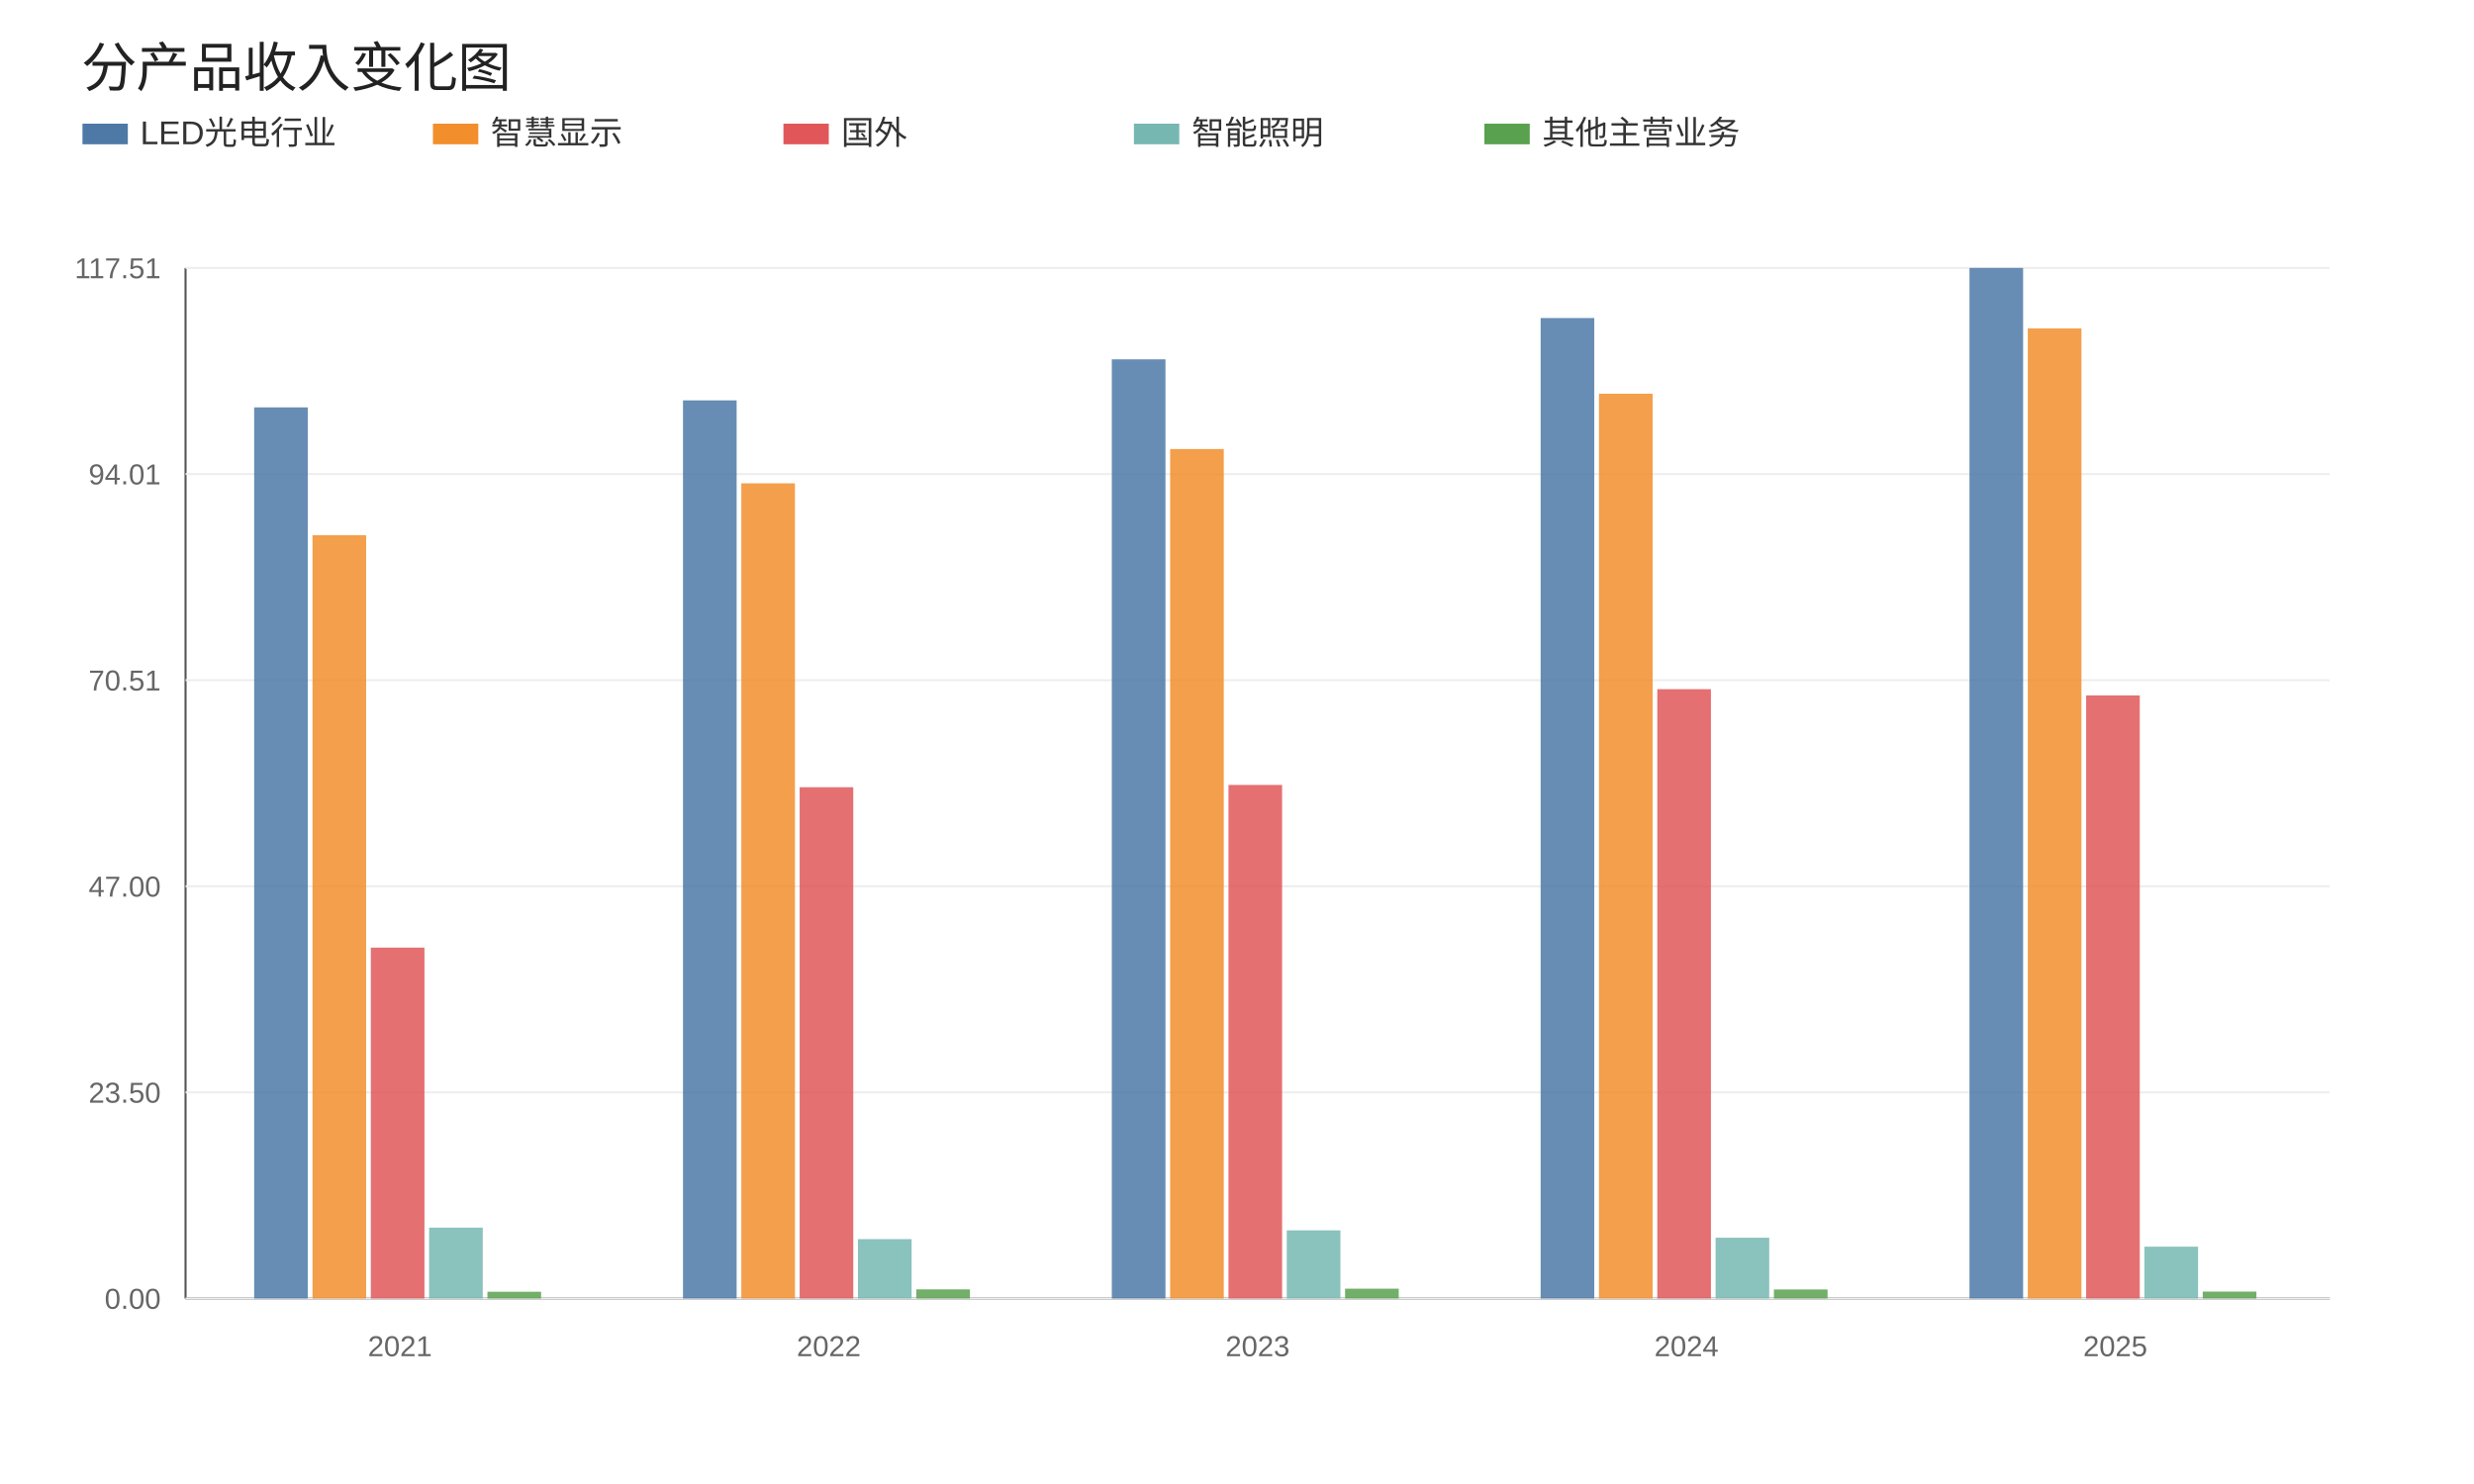
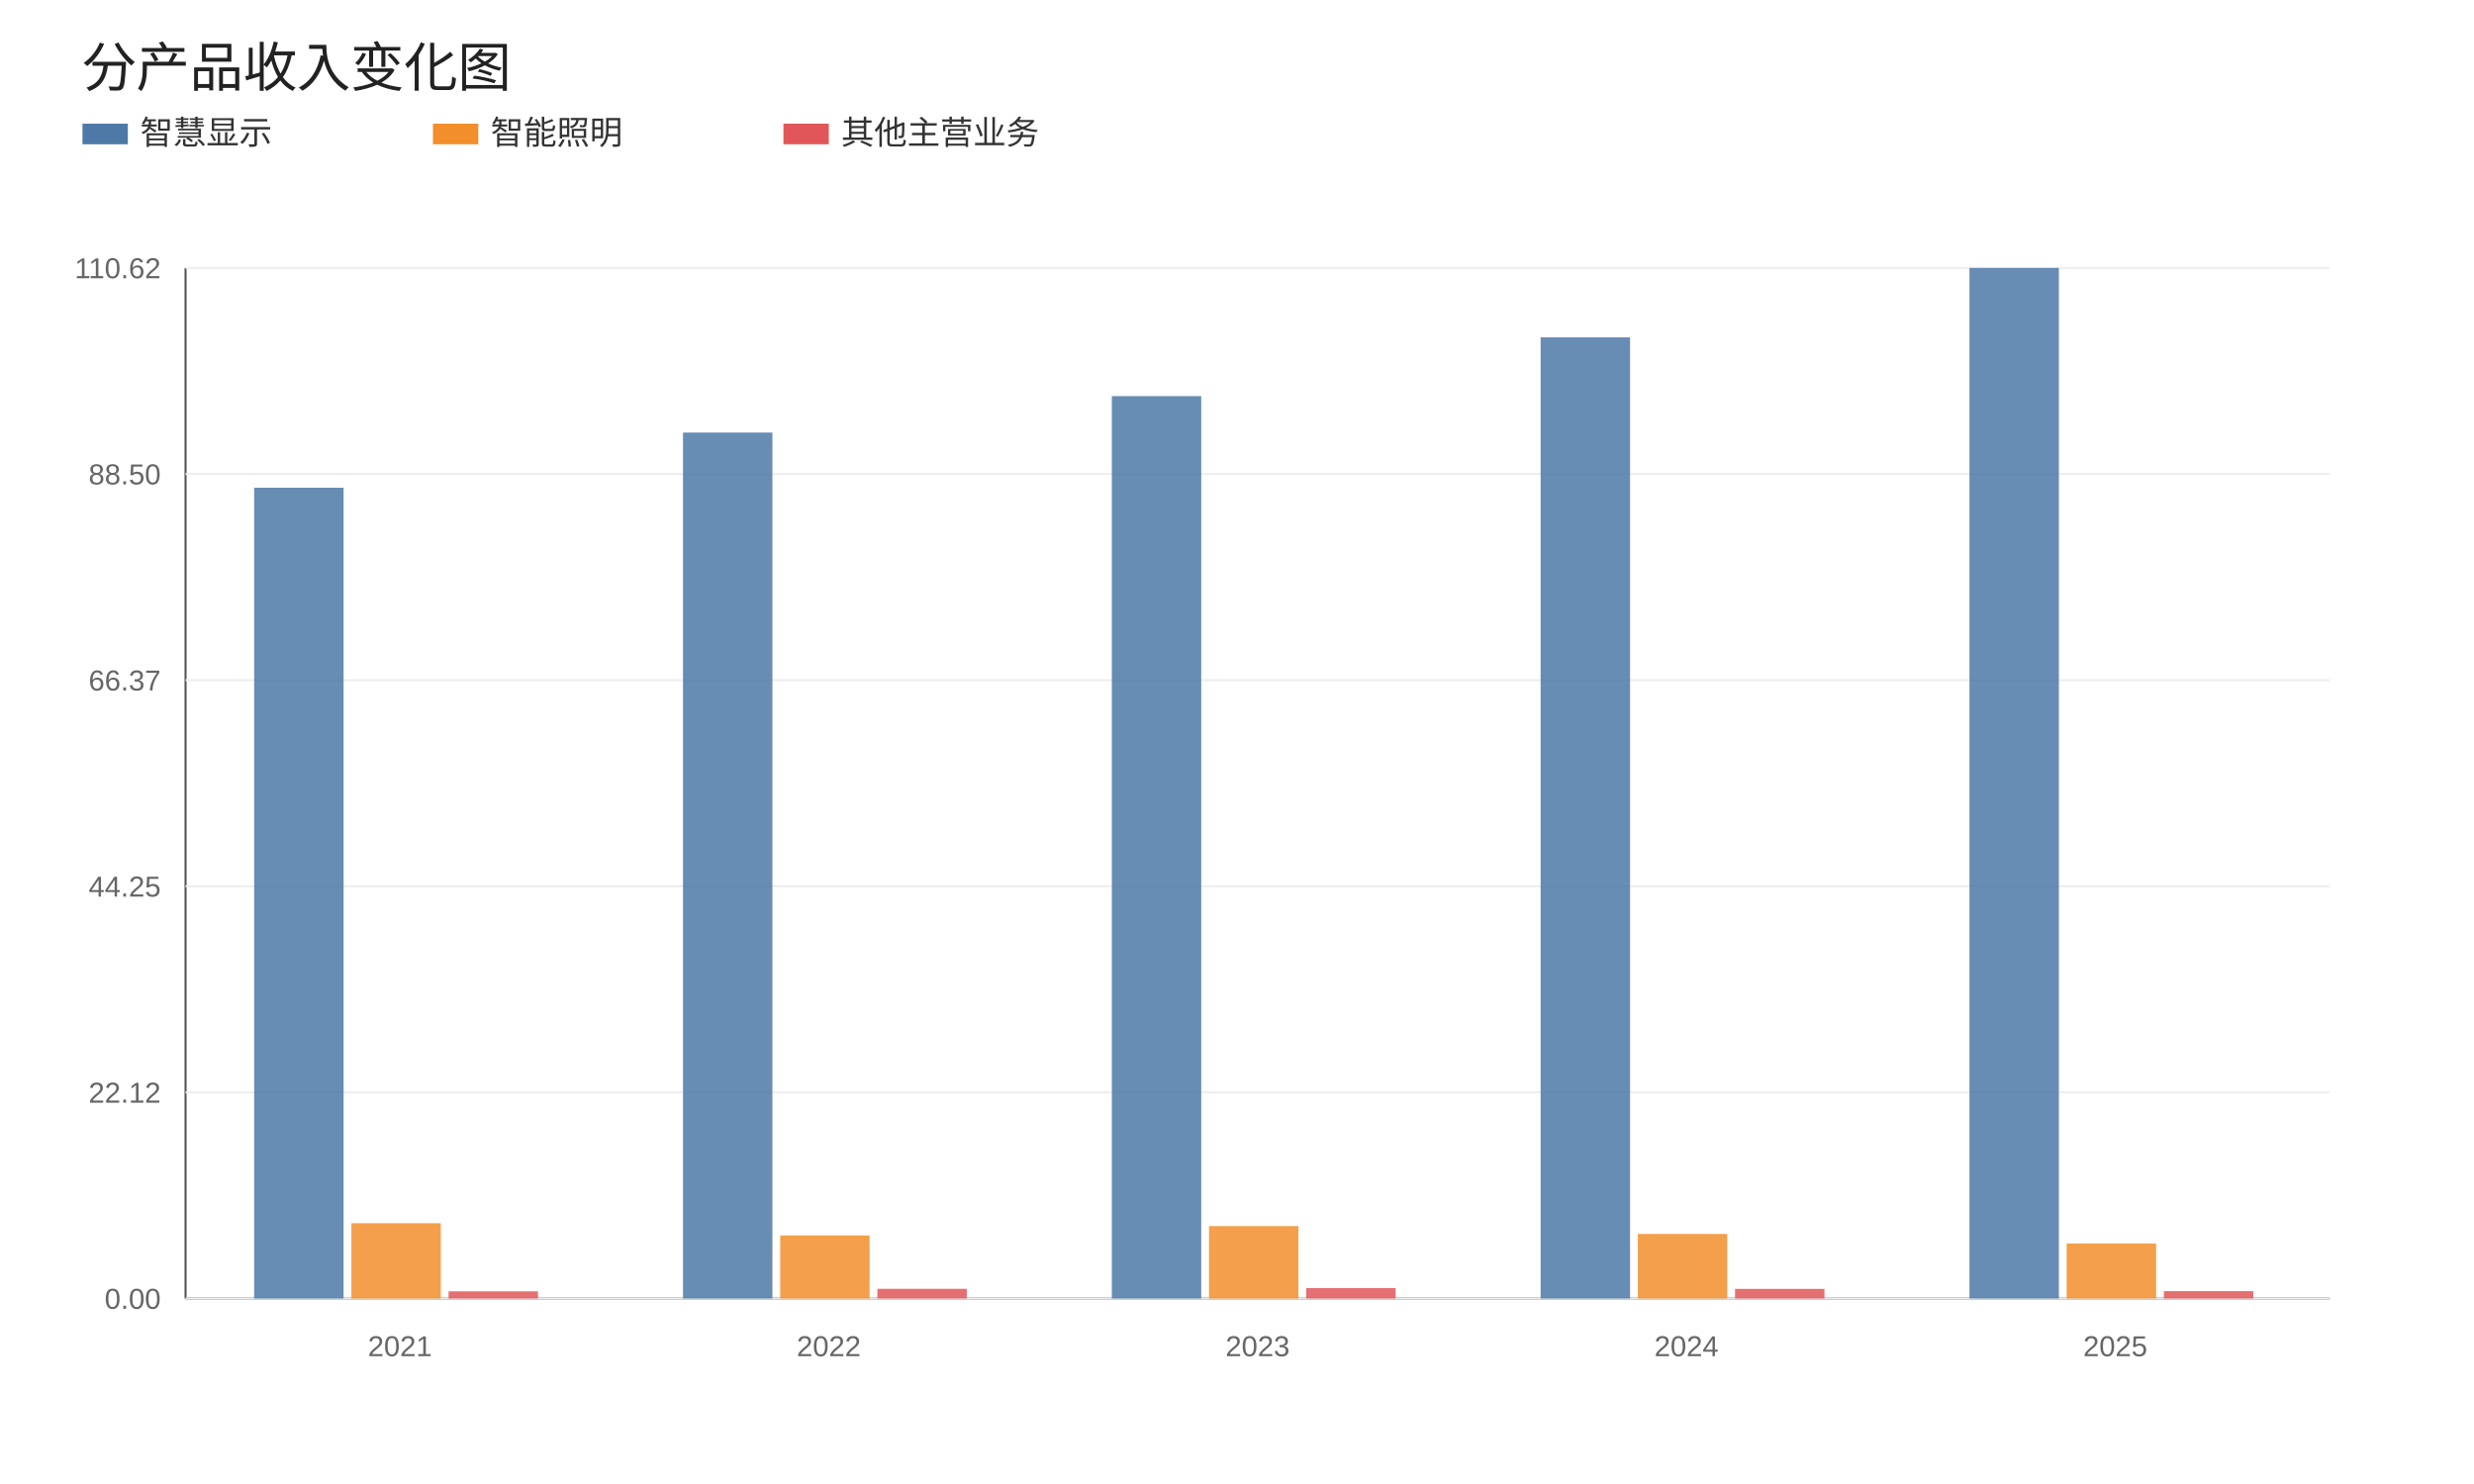
<svg xmlns="http://www.w3.org/2000/svg" width="1200" height="720" viewBox="0 0 1200 720">
  <rect x="0" y="0" width="100%" height="100%" fill="#ffffff" />
  <text x="40" y="42" font-size="26" font-family="Arial, PingFang SC, Microsoft YaHei, sans-serif" fill="#222">分产品收入变化图</text>
  <rect x="40" y="60" width="22" height="10" fill="#4E79A7" />
-   <text x="68" y="70" font-size="16" font-family="Arial, PingFang SC, Microsoft YaHei, sans-serif" fill="#333">LED光电行业</text>
+   <text x="68" y="70" font-size="16" font-family="Arial, PingFang SC, Microsoft YaHei, sans-serif" fill="#333">智慧显示</text>
  <rect x="210" y="60" width="22" height="10" fill="#F28E2B" />
-   <text x="238" y="70" font-size="16" font-family="Arial, PingFang SC, Microsoft YaHei, sans-serif" fill="#333">智慧显示</text>
+   <text x="238" y="70" font-size="16" font-family="Arial, PingFang SC, Microsoft YaHei, sans-serif" fill="#333">智能照明</text>
  <rect x="380" y="60" width="22" height="10" fill="#E15759" />
-   <text x="408" y="70" font-size="16" font-family="Arial, PingFang SC, Microsoft YaHei, sans-serif" fill="#333">国外</text>
-   <rect x="550" y="60" width="22" height="10" fill="#76B7B2" />
-   <text x="578" y="70" font-size="16" font-family="Arial, PingFang SC, Microsoft YaHei, sans-serif" fill="#333">智能照明</text>
-   <rect x="720" y="60" width="22" height="10" fill="#59A14F" />
-   <text x="748" y="70" font-size="16" font-family="Arial, PingFang SC, Microsoft YaHei, sans-serif" fill="#333">其他主营业务</text>
+   <text x="408" y="70" font-size="16" font-family="Arial, PingFang SC, Microsoft YaHei, sans-serif" fill="#333">其他主营业务</text>
  <line x1="90" y1="130" x2="90" y2="630" stroke="#555" stroke-width="1" />
  <line x1="90" y1="630.0" x2="1130" y2="630.0" stroke="#555" stroke-width="1" />
  <line x1="90" y1="630.0" x2="1130" y2="630.0" stroke="#eee" stroke-width="1" />
  <text x="78" y="635.0" text-anchor="end" font-size="14" font-family="Arial, PingFang SC, Microsoft YaHei, sans-serif" fill="#666">0.00</text>
  <line x1="90" y1="530.0" x2="1130" y2="530.0" stroke="#eee" stroke-width="1" />
-   <text x="78" y="535.0" text-anchor="end" font-size="14" font-family="Arial, PingFang SC, Microsoft YaHei, sans-serif" fill="#666">23.50</text>
+   <text x="78" y="535.0" text-anchor="end" font-size="14" font-family="Arial, PingFang SC, Microsoft YaHei, sans-serif" fill="#666">22.12</text>
  <line x1="90" y1="430.0" x2="1130" y2="430.0" stroke="#eee" stroke-width="1" />
-   <text x="78" y="435.0" text-anchor="end" font-size="14" font-family="Arial, PingFang SC, Microsoft YaHei, sans-serif" fill="#666">47.00</text>
+   <text x="78" y="435.0" text-anchor="end" font-size="14" font-family="Arial, PingFang SC, Microsoft YaHei, sans-serif" fill="#666">44.25</text>
  <line x1="90" y1="330.0" x2="1130" y2="330.0" stroke="#eee" stroke-width="1" />
-   <text x="78" y="335.0" text-anchor="end" font-size="14" font-family="Arial, PingFang SC, Microsoft YaHei, sans-serif" fill="#666">70.51</text>
+   <text x="78" y="335.0" text-anchor="end" font-size="14" font-family="Arial, PingFang SC, Microsoft YaHei, sans-serif" fill="#666">66.37</text>
  <line x1="90" y1="230" x2="1130" y2="230" stroke="#eee" stroke-width="1" />
-   <text x="78" y="235" text-anchor="end" font-size="14" font-family="Arial, PingFang SC, Microsoft YaHei, sans-serif" fill="#666">94.01</text>
-   <line x1="90" y1="130" x2="1130" y2="130" stroke="#eee" stroke-width="1" />
-   <text x="78" y="135" text-anchor="end" font-size="14" font-family="Arial, PingFang SC, Microsoft YaHei, sans-serif" fill="#666">117.51</text>
+   <text x="78" y="235" text-anchor="end" font-size="14" font-family="Arial, PingFang SC, Microsoft YaHei, sans-serif" fill="#666">88.50</text>
+   <line x1="90" y1="130.0" x2="1130" y2="130.0" stroke="#eee" stroke-width="1" />
+   <text x="78" y="135.0" text-anchor="end" font-size="14" font-family="Arial, PingFang SC, Microsoft YaHei, sans-serif" fill="#666">110.62</text>
  <text x="194.0" y="658" text-anchor="middle" font-size="14" font-family="Arial, PingFang SC, Microsoft YaHei, sans-serif" fill="#666">2021</text>
  <text x="402.0" y="658" text-anchor="middle" font-size="14" font-family="Arial, PingFang SC, Microsoft YaHei, sans-serif" fill="#666">2022</text>
  <text x="610.0" y="658" text-anchor="middle" font-size="14" font-family="Arial, PingFang SC, Microsoft YaHei, sans-serif" fill="#666">2023</text>
  <text x="818.0" y="658" text-anchor="middle" font-size="14" font-family="Arial, PingFang SC, Microsoft YaHei, sans-serif" fill="#666">2024</text>
  <text x="1026.0" y="658" text-anchor="middle" font-size="14" font-family="Arial, PingFang SC, Microsoft YaHei, sans-serif" fill="#666">2025</text>
-   <rect x="123.28" y="197.65" width="26.02" height="432.35" fill="#4E79A7" opacity="0.85" />
-   <rect x="331.28" y="194.25" width="26.02" height="435.75" fill="#4E79A7" opacity="0.85" />
-   <rect x="539.28" y="174.34" width="26.02" height="455.66" fill="#4E79A7" opacity="0.85" />
-   <rect x="747.28" y="154.30" width="26.02" height="475.70" fill="#4E79A7" opacity="0.85" />
-   <rect x="955.28" y="130.00" width="26.02" height="500.00" fill="#4E79A7" opacity="0.85" />
-   <rect x="151.57" y="259.69" width="26.02" height="370.31" fill="#F28E2B" opacity="0.85" />
-   <rect x="359.57" y="234.50" width="26.02" height="395.50" fill="#F28E2B" opacity="0.85" />
-   <rect x="567.57" y="217.86" width="26.02" height="412.14" fill="#F28E2B" opacity="0.85" />
-   <rect x="775.57" y="191.02" width="26.02" height="438.98" fill="#F28E2B" opacity="0.85" />
-   <rect x="983.57" y="159.32" width="26.02" height="470.68" fill="#F28E2B" opacity="0.85" />
-   <rect x="179.86" y="459.76" width="26.02" height="170.24" fill="#E15759" opacity="0.85" />
-   <rect x="387.86" y="381.94" width="26.02" height="248.06" fill="#E15759" opacity="0.85" />
-   <rect x="595.86" y="380.83" width="26.02" height="249.17" fill="#E15759" opacity="0.85" />
-   <rect x="803.86" y="334.37" width="26.02" height="295.63" fill="#E15759" opacity="0.85" />
-   <rect x="1011.86" y="337.39" width="26.02" height="292.61" fill="#E15759" opacity="0.85" />
-   <rect x="208.14" y="595.62" width="26.02" height="34.38" fill="#76B7B2" opacity="0.85" />
-   <rect x="416.14" y="601.19" width="26.02" height="28.81" fill="#76B7B2" opacity="0.85" />
-   <rect x="624.14" y="596.94" width="26.02" height="33.06" fill="#76B7B2" opacity="0.85" />
-   <rect x="832.14" y="600.51" width="26.02" height="29.49" fill="#76B7B2" opacity="0.85" />
-   <rect x="1040.14" y="604.85" width="26.02" height="25.15" fill="#76B7B2" opacity="0.85" />
-   <rect x="236.43" y="626.72" width="26.02" height="3.28" fill="#59A14F" opacity="0.85" />
-   <rect x="444.43" y="625.57" width="26.02" height="4.43" fill="#59A14F" opacity="0.85" />
-   <rect x="652.43" y="625.23" width="26.02" height="4.77" fill="#59A14F" opacity="0.85" />
-   <rect x="860.43" y="625.62" width="26.02" height="4.38" fill="#59A14F" opacity="0.85" />
-   <rect x="1068.43" y="626.64" width="26.02" height="3.36" fill="#59A14F" opacity="0.85" />
+   <rect x="123.28" y="236.63" width="43.37" height="393.37" fill="#4E79A7" opacity="0.85" />
+   <rect x="331.28" y="209.87" width="43.37" height="420.13" fill="#4E79A7" opacity="0.85" />
+   <rect x="539.28" y="192.19" width="43.37" height="437.81" fill="#4E79A7" opacity="0.85" />
+   <rect x="747.28" y="163.67" width="43.37" height="466.33" fill="#4E79A7" opacity="0.85" />
+   <rect x="955.28" y="130.00" width="43.37" height="500.00" fill="#4E79A7" opacity="0.85" />
+   <rect x="170.43" y="593.48" width="43.37" height="36.52" fill="#F28E2B" opacity="0.85" />
+   <rect x="378.43" y="599.40" width="43.37" height="30.60" fill="#F28E2B" opacity="0.85" />
+   <rect x="586.43" y="594.88" width="43.37" height="35.12" fill="#F28E2B" opacity="0.85" />
+   <rect x="794.43" y="598.68" width="43.37" height="31.32" fill="#F28E2B" opacity="0.85" />
+   <rect x="1002.43" y="603.29" width="43.37" height="26.71" fill="#F28E2B" opacity="0.85" />
+   <rect x="217.57" y="626.52" width="43.37" height="3.48" fill="#E15759" opacity="0.85" />
+   <rect x="425.57" y="625.30" width="43.37" height="4.70" fill="#E15759" opacity="0.85" />
+   <rect x="633.57" y="624.94" width="43.37" height="5.06" fill="#E15759" opacity="0.85" />
+   <rect x="841.57" y="625.34" width="43.37" height="4.66" fill="#E15759" opacity="0.85" />
+   <rect x="1049.57" y="626.43" width="43.37" height="3.57" fill="#E15759" opacity="0.85" />
</svg>
